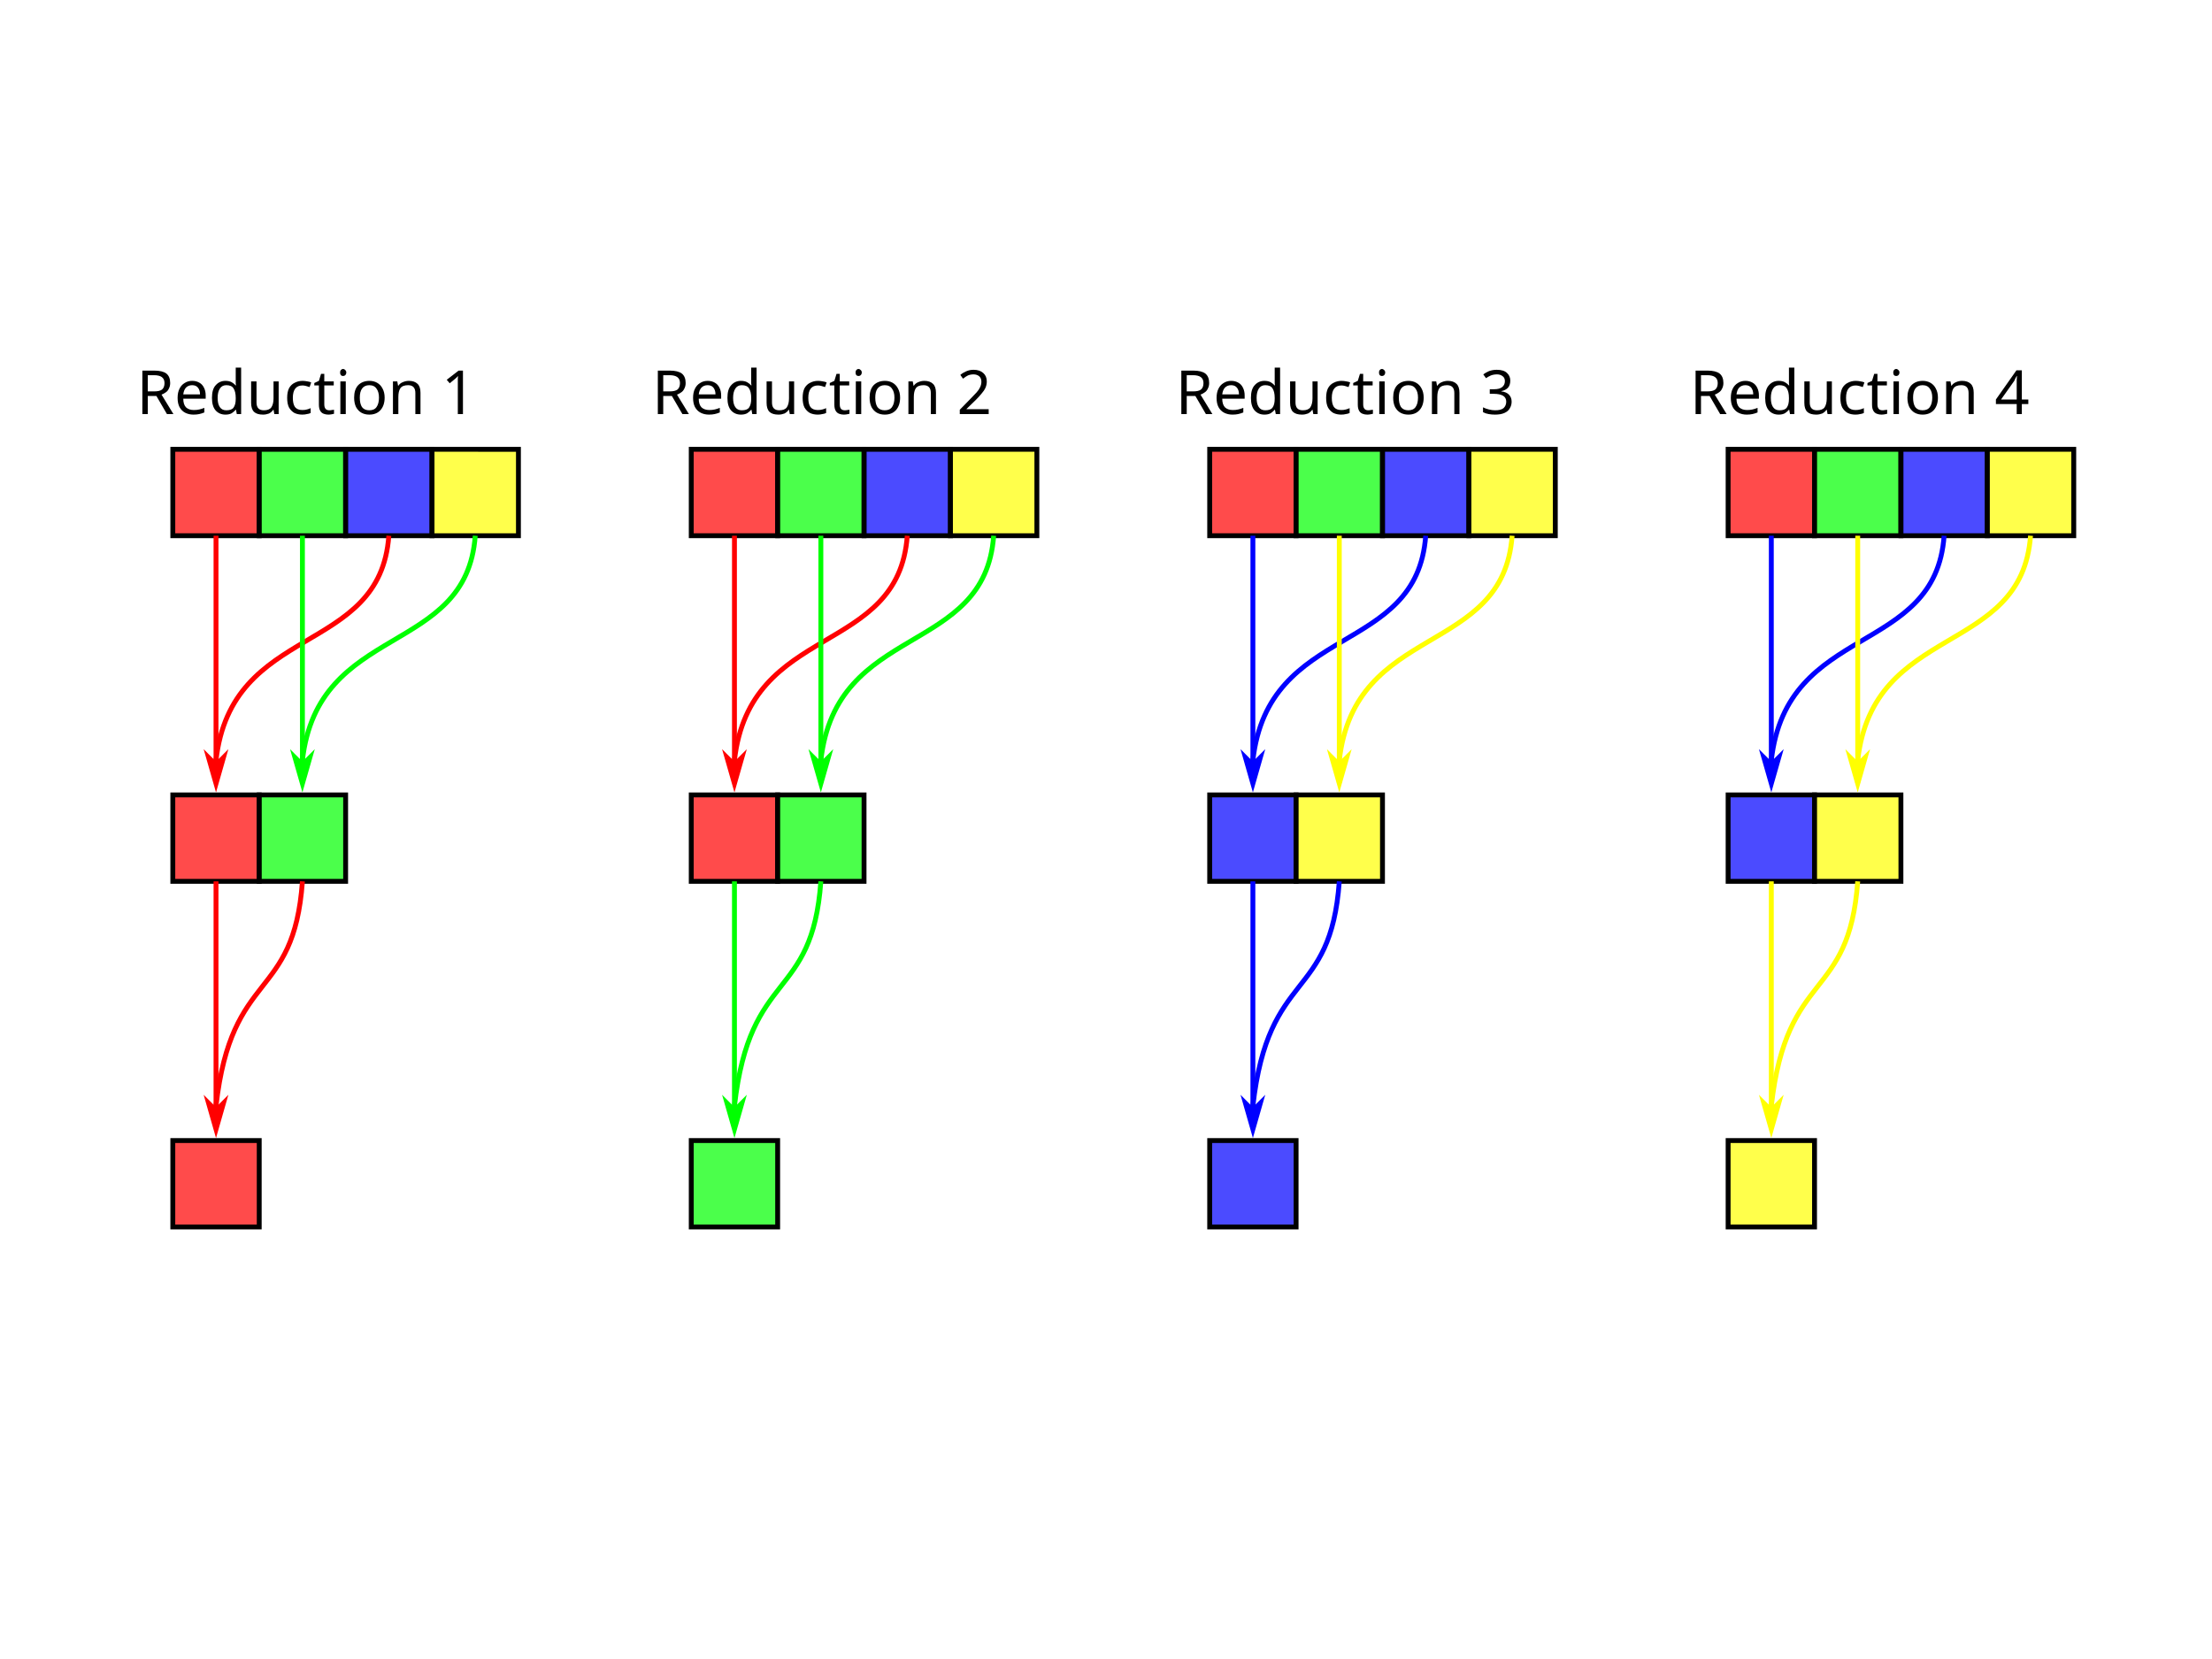
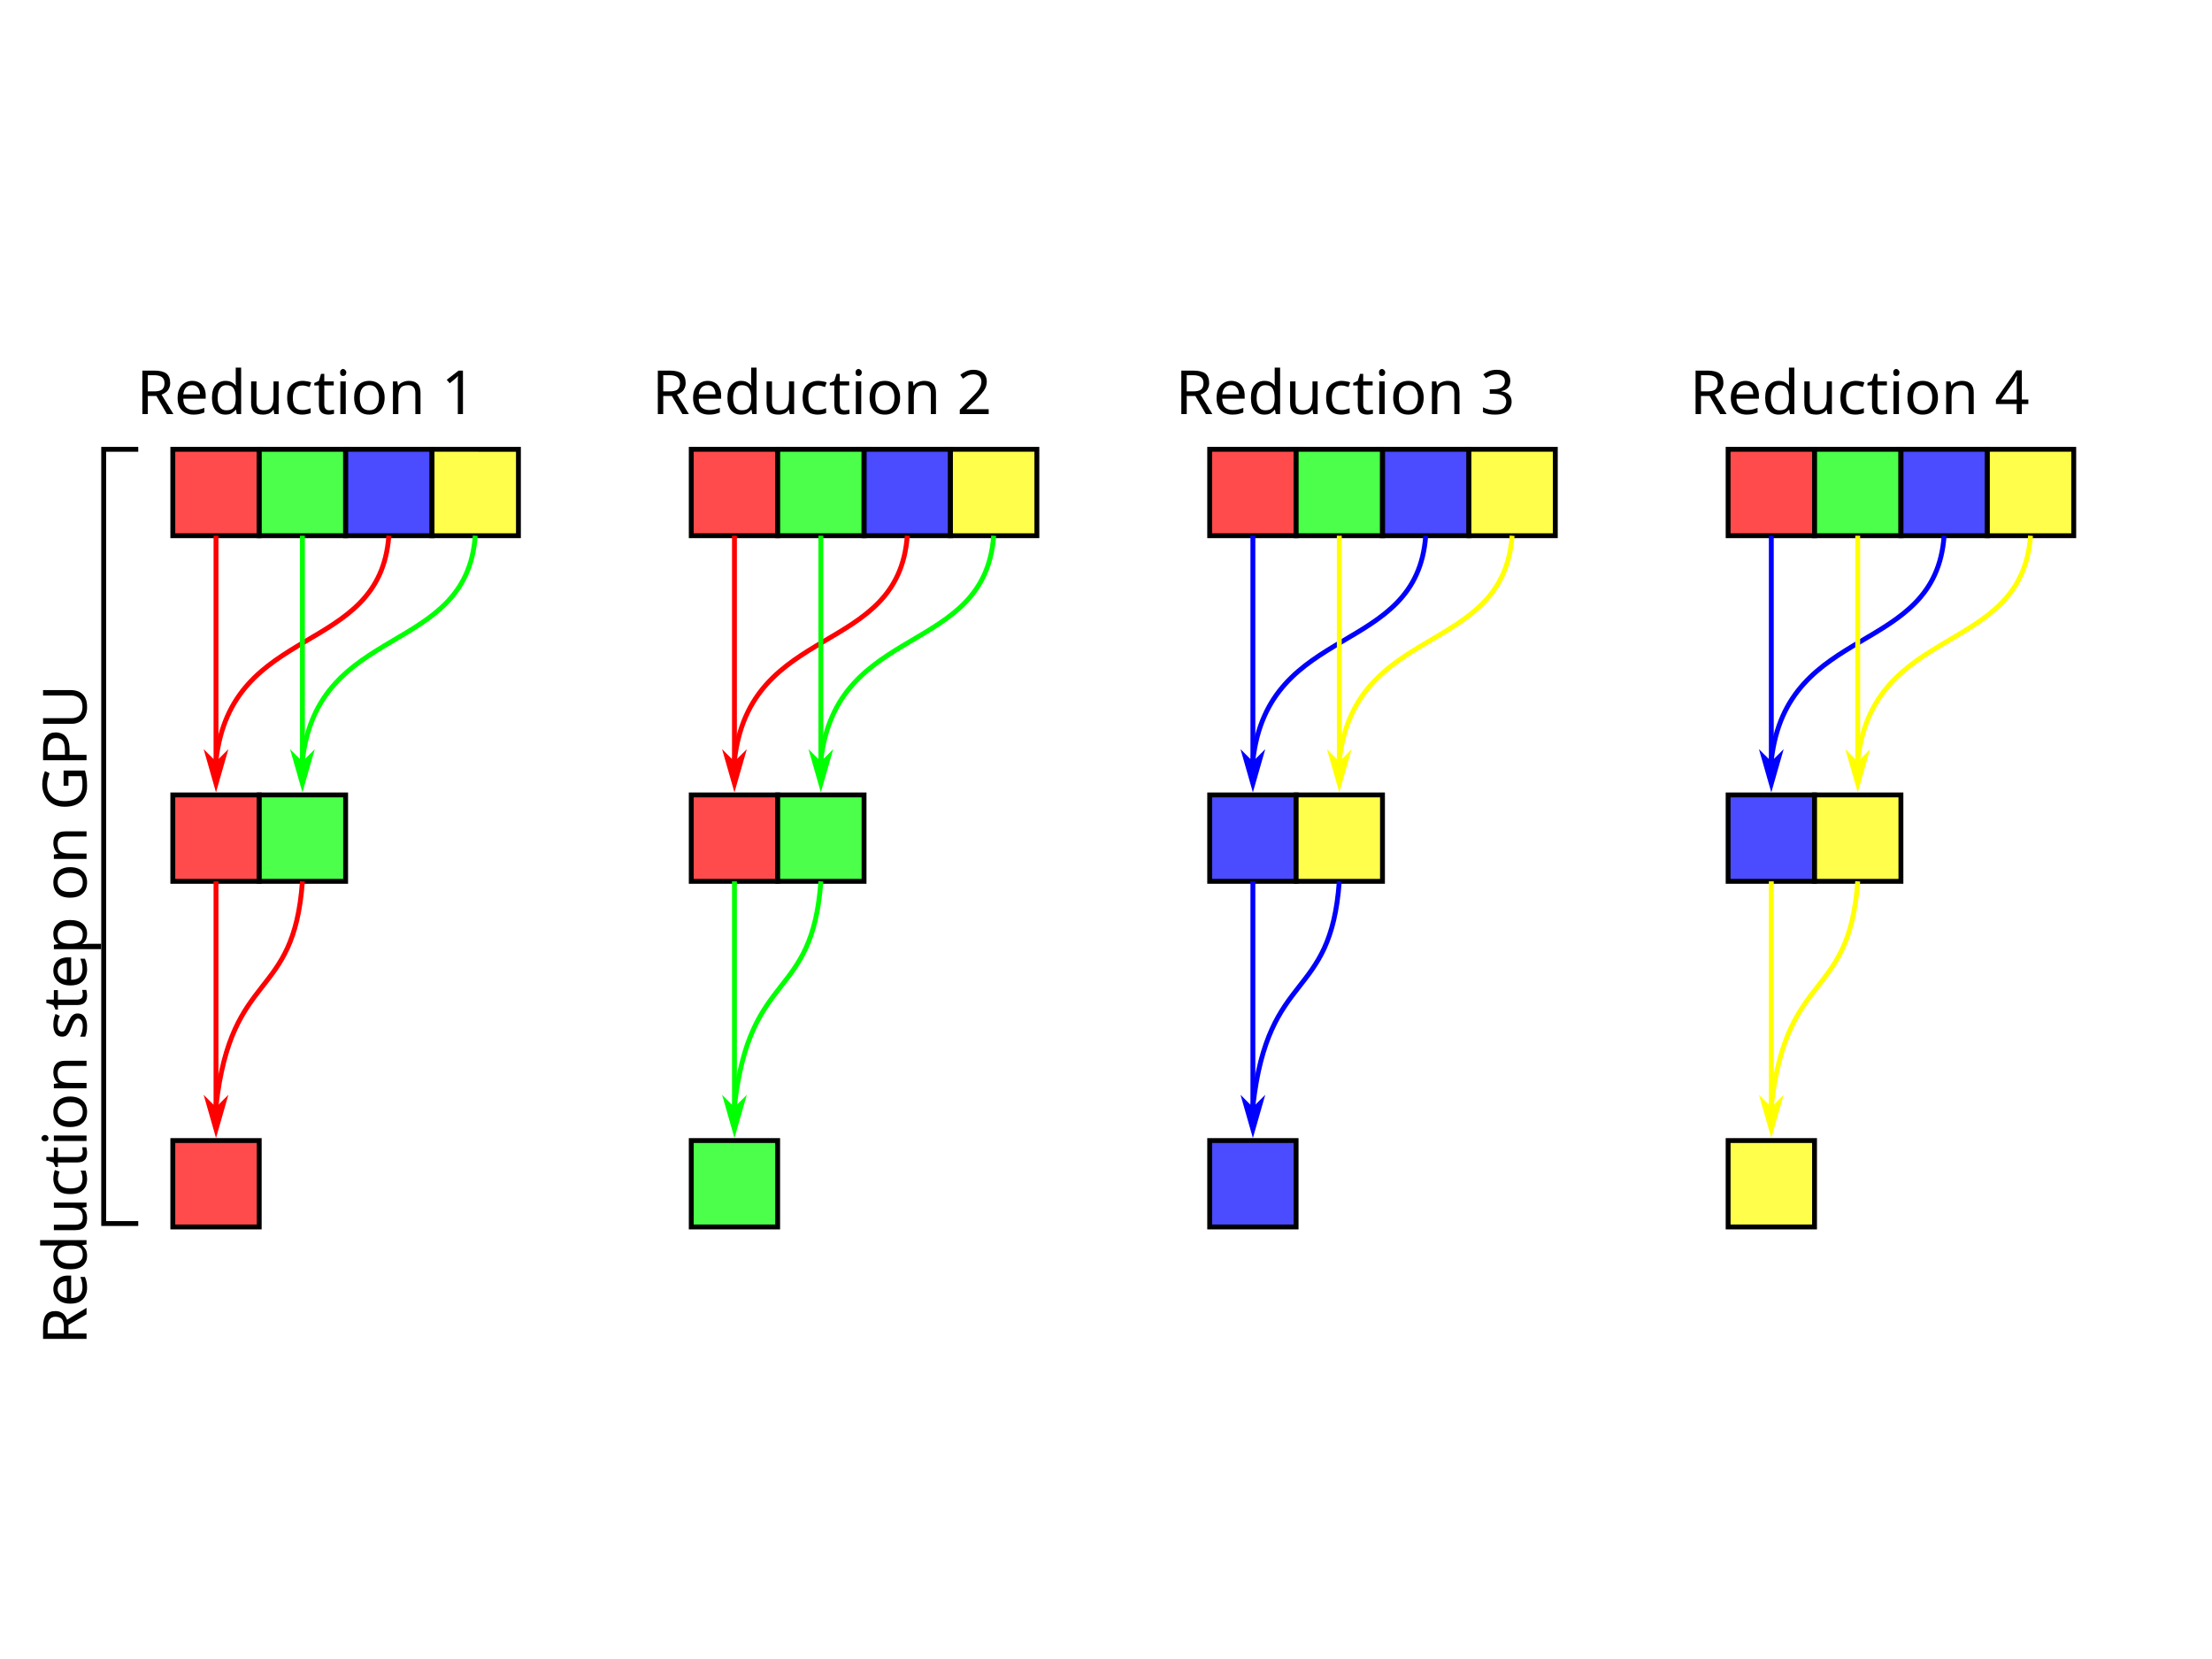
<svg xmlns="http://www.w3.org/2000/svg" width="453.543" height="340.157" id="svg2" version="1.0" viewBox="0 0 128 96">
  <defs id="defs4">
    <marker orient="auto" refY="0.0" refX="0.0" id="marker5900" style="overflow:visible;">
      <path id="path5902" d="M 0.0,0.0 L 5.0,-5.0 L -12.5,0.0 L 5.0,5.0 L 0.0,0.0 z " style="fill-rule:evenodd;stroke:#00ff00;stroke-width:1pt;stroke-opacity:1;fill:#00ff00;fill-opacity:1" transform="scale(0.4) rotate(180) translate(10,0)" />
    </marker>
    <marker orient="auto" refY="0.0" refX="0.0" id="marker5758" style="overflow:visible;">
      <path id="path5760" d="M 0.0,0.0 L 5.0,-5.0 L -12.5,0.0 L 5.0,5.0 L 0.0,0.0 z " style="fill-rule:evenodd;stroke:#ffff00;stroke-width:1pt;stroke-opacity:1;fill:#ffff00;fill-opacity:1" transform="scale(0.4) rotate(180) translate(10,0)" />
    </marker>
    <marker orient="auto" refY="0.0" refX="0.0" id="marker5628" style="overflow:visible;">
      <path id="path5630" d="M 0.0,0.0 L 5.0,-5.0 L -12.5,0.0 L 5.0,5.0 L 0.0,0.0 z " style="fill-rule:evenodd;stroke:#ffff00;stroke-width:1pt;stroke-opacity:1;fill:#ffff00;fill-opacity:1" transform="scale(0.4) rotate(180) translate(10,0)" />
    </marker>
    <marker orient="auto" refY="0.0" refX="0.0" id="marker5450" style="overflow:visible;">
      <path id="path5452" d="M 0.0,0.0 L 5.0,-5.0 L -12.5,0.0 L 5.0,5.0 L 0.0,0.0 z " style="fill-rule:evenodd;stroke:#0000ff;stroke-width:1pt;stroke-opacity:1;fill:#0000ff;fill-opacity:1" transform="scale(0.4) rotate(180) translate(10,0)" />
    </marker>
    <marker orient="auto" refY="0.0" refX="0.0" id="marker5332" style="overflow:visible;">
      <path id="path5334" d="M 0.0,0.0 L 5.0,-5.0 L -12.5,0.0 L 5.0,5.0 L 0.0,0.0 z " style="fill-rule:evenodd;stroke:#ffff00;stroke-width:1pt;stroke-opacity:1;fill:#ffff00;fill-opacity:1" transform="scale(0.4) rotate(180) translate(10,0)" />
    </marker>
    <marker style="overflow:visible;" id="marker5220" refX="0.0" refY="0.0" orient="auto">
      <path transform="scale(0.4) rotate(180) translate(10,0)" style="fill-rule:evenodd;stroke:#00ff00;stroke-width:1pt;stroke-opacity:1;fill:#00ff00;fill-opacity:1" d="M 0.0,0.0 L 5.0,-5.0 L -12.5,0.0 L 5.0,5.0 L 0.0,0.0 z " id="path5222" />
    </marker>
    <marker style="overflow:visible;" id="marker5102" refX="0.0" refY="0.0" orient="auto">
      <path transform="scale(0.4) rotate(180) translate(10,0)" style="fill-rule:evenodd;stroke:#ff0000;stroke-width:1pt;stroke-opacity:1;fill:#ff0000;fill-opacity:1" d="M 0.0,0.0 L 5.0,-5.0 L -12.5,0.0 L 5.0,5.0 L 0.0,0.0 z " id="path5104" />
    </marker>
    <marker orient="auto" refY="0.0" refX="0.0" id="marker4974" style="overflow:visible;">
      <path id="path4976" d="M 0.0,0.0 L 5.0,-5.0 L -12.5,0.0 L 5.0,5.0 L 0.0,0.0 z " style="fill-rule:evenodd;stroke:#ff0000;stroke-width:1pt;stroke-opacity:1;fill:#ff0000;fill-opacity:1" transform="scale(0.4) rotate(180) translate(10,0)" />
    </marker>
    <marker style="overflow:visible;" id="marker4868" refX="0.0" refY="0.0" orient="auto">
      <path transform="scale(0.4) rotate(180) translate(10,0)" style="fill-rule:evenodd;stroke:#0000ff;stroke-width:1pt;stroke-opacity:1;fill:#0000ff;fill-opacity:1" d="M 0.0,0.0 L 5.0,-5.0 L -12.5,0.0 L 5.0,5.0 L 0.0,0.0 z " id="path4870" />
    </marker>
    <marker style="overflow:visible;" id="marker4746" refX="0.0" refY="0.0" orient="auto">
      <path transform="scale(0.4) rotate(180) translate(10,0)" style="fill-rule:evenodd;stroke:#0000ff;stroke-width:1pt;stroke-opacity:1;fill:#0000ff;fill-opacity:1" d="M 0.0,0.0 L 5.0,-5.0 L -12.5,0.0 L 5.0,5.0 L 0.0,0.0 z " id="path4748" />
    </marker>
    <marker style="overflow:visible;" id="marker4528" refX="0.0" refY="0.0" orient="auto">
      <path transform="scale(0.4) rotate(180) translate(10,0)" style="fill-rule:evenodd;stroke:#00ff00;stroke-width:1pt;stroke-opacity:1;fill:#00ff00;fill-opacity:1" d="M 0.0,0.0 L 5.0,-5.0 L -12.5,0.0 L 5.0,5.0 L 0.0,0.0 z " id="path4530" />
    </marker>
    <marker orient="auto" refY="0.0" refX="0.0" id="marker4547" style="overflow:visible;">
      <path id="path4549" d="M 0.0,0.0 L 5.0,-5.0 L -12.5,0.0 L 5.0,5.0 L 0.0,0.0 z " style="fill-rule:evenodd;stroke:#ff0000;stroke-width:1pt;stroke-opacity:1;fill:#ff0000;fill-opacity:1" transform="scale(0.4) rotate(180) translate(10,0)" />
    </marker>
    <marker orient="auto" refY="0.0" refX="0.0" id="marker4541" style="overflow:visible;">
      <path id="path4543" d="M 0.0,0.0 L 5.0,-5.0 L -12.5,0.0 L 5.0,5.0 L 0.0,0.0 z " style="fill-rule:evenodd;stroke:#000000;stroke-width:1pt;stroke-opacity:1;fill:#000000;fill-opacity:1" transform="scale(0.4) rotate(180) translate(10,0)" />
    </marker>
    <marker orient="auto" refY="0.0" refX="0.0" id="Arrow1Mend" style="overflow:visible;">
      <path id="path4290" d="M 0.0,0.0 L 5.0,-5.0 L -12.5,0.0 L 5.0,5.0 L 0.0,0.0 z " style="fill-rule:evenodd;stroke:#000000;stroke-width:1pt;stroke-opacity:1;fill:#000000;fill-opacity:1" transform="scale(0.4) rotate(180) translate(10,0)" />
    </marker>
    <marker style="overflow:visible;" id="marker11602" refX="0.0" refY="0.0" orient="auto">
      <path transform="scale(0.6) rotate(180) translate(0,0)" d="M 8.719,4.034 L -2.207,0.016 L 8.719,-4.002 C 6.973,-1.63 6.983,1.616 8.719,4.034 z " style="fill-rule:evenodd;stroke-width:0.625;stroke-linejoin:round;stroke:#000000;stroke-opacity:1;fill:#000000;fill-opacity:1" id="path11604" />
    </marker>
    <marker orient="auto" refY="0" refX="0" id="Arrow1Mend-6" style="overflow:visible">
      <path id="path4290-3" d="M 0,0 5,-5 -12.5,0 5,5 0,0 Z" style="fill:#000000;fill-opacity:1;fill-rule:evenodd;stroke:#000000;stroke-width:1pt;stroke-opacity:1" transform="matrix(-0.4,0,0,-0.4,-4,0)" />
    </marker>
    <marker orient="auto" refY="0" refX="0" id="marker4547-7" style="overflow:visible">
      <path id="path4549-8" d="M 0,0 5,-5 -12.5,0 5,5 0,0 Z" style="fill:#000000;fill-opacity:1;fill-rule:evenodd;stroke:#000000;stroke-width:1pt;stroke-opacity:1" transform="matrix(-0.4,0,0,-0.4,-4,0)" />
    </marker>
    <marker orient="auto" refY="0" refX="0" id="marker4541-4" style="overflow:visible">
      <path id="path4543-3" d="M 0,0 5,-5 -12.5,0 5,5 0,0 Z" style="fill:#000000;fill-opacity:1;fill-rule:evenodd;stroke:#000000;stroke-width:1pt;stroke-opacity:1" transform="matrix(-0.4,0,0,-0.4,-4,0)" />
    </marker>
    <marker orient="auto" refY="0" refX="0" id="Arrow1Mend-8" style="overflow:visible">
      <path id="path4290-8" d="M 0,0 5,-5 -12.5,0 5,5 0,0 Z" style="fill:#000000;fill-opacity:1;fill-rule:evenodd;stroke:#000000;stroke-width:1pt;stroke-opacity:1" transform="matrix(-0.4,0,0,-0.4,-4,0)" />
    </marker>
    <marker orient="auto" refY="0" refX="0" id="Arrow1Mend-8-5" style="overflow:visible">
      <path id="path4290-8-3" d="M 0,0 5,-5 -12.5,0 5,5 0,0 Z" style="fill:#000000;fill-opacity:1;fill-rule:evenodd;stroke:#000000;stroke-width:1pt;stroke-opacity:1" transform="matrix(-0.4,0,0,-0.4,-4,0)" />
    </marker>
    <marker orient="auto" refY="0" refX="0" id="Arrow1Mend-8-5-5" style="overflow:visible">
      <path id="path4290-8-3-8" d="M 0,0 5,-5 -12.5,0 5,5 0,0 Z" style="fill:#000000;fill-opacity:1;fill-rule:evenodd;stroke:#000000;stroke-width:1pt;stroke-opacity:1" transform="matrix(-0.4,0,0,-0.4,-4,0)" />
    </marker>
  </defs>
  <g id="layer1" transform="translate(4.149475e-6,-698.0315)">
    <path style="opacity:1;fill:#ff0000;fill-opacity:0.706;stroke:#000000;stroke-width:0.999;stroke-miterlimit:4;stroke-dasharray:none;stroke-dashoffset:0;stroke-opacity:1" d="M 53.15 92.125 L 35.434 92.125 L 35.434 109.842 L 53.15 109.842 L 53.15 92.125 z " id="path4292" transform="matrix(0.2822222,0,0,0.2822222,-4.149475e-6,698.0315)" />
    <path style="opacity:1;fill:#00ff00;fill-opacity:0.706;stroke:#000000;stroke-width:0.999;stroke-miterlimit:4;stroke-dasharray:none;stroke-dashoffset:0;stroke-opacity:1" d="M 70.865 92.125 L 53.15 92.125 L 53.15 109.842 L 70.865 109.842 L 70.865 92.125 z " id="path4295" transform="matrix(0.2822222,0,0,0.2822222,-4.149475e-6,698.0315)" />
    <path style="opacity:1;fill:#0000ff;fill-opacity:0.706;stroke:#000000;stroke-width:0.999;stroke-miterlimit:4;stroke-dasharray:none;stroke-dashoffset:0;stroke-opacity:1" d="M 88.582 92.125 L 70.865 92.125 L 70.865 109.842 L 88.582 109.842 L 88.582 92.125 z " id="path4298" transform="matrix(0.2822222,0,0,0.2822222,-4.149475e-6,698.0315)" />
    <path style="opacity:1;fill:#ffff00;fill-opacity:0.706;stroke:#000000;stroke-width:0.999;stroke-miterlimit:4;stroke-dasharray:none;stroke-dashoffset:0;stroke-opacity:1" d="M 88.582 92.125 L 88.582 109.842 L 106.299 109.842 L 106.299 92.127 L 88.582 92.125 z " id="rect4239" transform="matrix(0.2822222,0,0,0.2822222,-4.149475e-6,698.0315)" />
    <path style="opacity:1;fill:#ff0000;fill-opacity:0.706;stroke:#000000;stroke-width:0.282;stroke-miterlimit:4;stroke-dasharray:none;stroke-dashoffset:0;stroke-opacity:1" d="m 45,724.031 -5,0 0,5 5,0 0,-5 z" id="path4292-9" />
    <path style="opacity:1;fill:#00ff00;fill-opacity:0.706;stroke:#000000;stroke-width:0.282;stroke-miterlimit:4;stroke-dasharray:none;stroke-dashoffset:0;stroke-opacity:1" d="m 50,724.031 -5,0 0,5 5,0 0,-5 z" id="path4295-6" />
    <path style="opacity:1;fill:#0000ff;fill-opacity:0.706;stroke:#000000;stroke-width:0.282;stroke-miterlimit:4;stroke-dasharray:none;stroke-dashoffset:0;stroke-opacity:1" d="m 55,724.031 -5,0 0,5 5,0 0,-5 z" id="path4298-6" />
    <path style="opacity:1;fill:#ffff00;fill-opacity:0.706;stroke:#000000;stroke-width:0.282;stroke-miterlimit:4;stroke-dasharray:none;stroke-dashoffset:0;stroke-opacity:1" d="m 55,724.031 0,5 5,0 0,-5 -5,-5.7e-4 z" id="rect4239-2" />
    <path style="opacity:1;fill:#ff0000;fill-opacity:0.706;stroke:#000000;stroke-width:0.282;stroke-miterlimit:4;stroke-dasharray:none;stroke-dashoffset:0;stroke-opacity:1" d="m 75,724.031 -5,0 0,5 5,0 0,-5 z" id="path4292-4" />
    <path style="opacity:1;fill:#00ff00;fill-opacity:0.706;stroke:#000000;stroke-width:0.282;stroke-miterlimit:4;stroke-dasharray:none;stroke-dashoffset:0;stroke-opacity:1" d="m 80,724.031 -5,0 0,5 5,0 0,-5 z" id="path4295-1" />
    <path style="opacity:1;fill:#0000ff;fill-opacity:0.706;stroke:#000000;stroke-width:0.282;stroke-miterlimit:4;stroke-dasharray:none;stroke-dashoffset:0;stroke-opacity:1" d="m 85,724.031 -5,0 0,5 5,0 0,-5 z" id="path4298-0" />
    <path style="opacity:1;fill:#ffff00;fill-opacity:0.706;stroke:#000000;stroke-width:0.282;stroke-miterlimit:4;stroke-dasharray:none;stroke-dashoffset:0;stroke-opacity:1" d="m 85,724.031 0,5 5,0 0,-5 -5,-5.7e-4 z" id="rect4239-6" />
    <path style="opacity:1;fill:#ff0000;fill-opacity:0.706;stroke:#000000;stroke-width:0.282;stroke-miterlimit:4;stroke-dasharray:none;stroke-dashoffset:0;stroke-opacity:1" d="m 105,724.031 -5,0 0,5 5,0 0,-5 z" id="path4292-9-0" />
    <path style="opacity:1;fill:#00ff00;fill-opacity:0.706;stroke:#000000;stroke-width:0.282;stroke-miterlimit:4;stroke-dasharray:none;stroke-dashoffset:0;stroke-opacity:1" d="m 109.999,724.031 -5,0 0,5 5,0 0,-5 z" id="path4295-6-5" />
    <path style="opacity:1;fill:#0000ff;fill-opacity:0.706;stroke:#000000;stroke-width:0.282;stroke-miterlimit:4;stroke-dasharray:none;stroke-dashoffset:0;stroke-opacity:1" d="m 115,724.031 -5,0 0,5 5,0 0,-5 z" id="path4298-6-1" />
    <path style="opacity:1;fill:#ffff00;fill-opacity:0.706;stroke:#000000;stroke-width:0.282;stroke-miterlimit:4;stroke-dasharray:none;stroke-dashoffset:0;stroke-opacity:1" d="m 115,724.031 0,5 5,0 0,-5 -5,-5.7e-4 z" id="rect4239-2-5" />
    <path style="opacity:1;fill:#ff0000;fill-opacity:0.706;stroke:#000000;stroke-width:0.282;stroke-miterlimit:4;stroke-dasharray:none;stroke-dashoffset:0;stroke-opacity:1" d="m 15,744.031 -5,0 0,5 5,0 0,-5 z" id="path4292-2" />
    <path style="opacity:1;fill:#00ff00;fill-opacity:0.706;stroke:#000000;stroke-width:0.282;stroke-miterlimit:4;stroke-dasharray:none;stroke-dashoffset:0;stroke-opacity:1" d="m 20,744.031 -5,0 0,5 5,0 0,-5 z" id="path4295-9" />
    <path style="opacity:1;fill:#ff0000;fill-opacity:0.706;stroke:#000000;stroke-width:0.282;stroke-miterlimit:4;stroke-dasharray:none;stroke-dashoffset:0;stroke-opacity:1" d="m 45,744.031 -5,0 0,5 5,0 0,-5 z" id="path4292-9-3" />
    <path style="opacity:1;fill:#00ff00;fill-opacity:0.706;stroke:#000000;stroke-width:0.282;stroke-miterlimit:4;stroke-dasharray:none;stroke-dashoffset:0;stroke-opacity:1" d="m 49.999,744.031 -5,0 0,5 5,0 0,-5 z" id="path4295-6-53" />
    <path style="opacity:1;fill:#0000ff;fill-opacity:0.706;stroke:#000000;stroke-width:0.282;stroke-miterlimit:4;stroke-dasharray:none;stroke-dashoffset:0;stroke-opacity:1" d="m 75,744.031 -5,0 0,5 5,0 0,-5 z" id="path4292-4-5" />
    <path style="opacity:1;fill:#ffff00;fill-opacity:0.706;stroke:#000000;stroke-width:0.282;stroke-miterlimit:4;stroke-dasharray:none;stroke-dashoffset:0;stroke-opacity:1" d="m 79.999,744.031 -5,0 0,5 5,0 0,-5 z" id="path4295-1-6" />
    <path style="opacity:1;fill:#0000ff;fill-opacity:0.706;stroke:#000000;stroke-width:0.282;stroke-miterlimit:4;stroke-dasharray:none;stroke-dashoffset:0;stroke-opacity:1" d="m 105,744.031 -5,0 0,5 5,0 0,-5 z" id="path4292-9-0-6" />
    <path style="opacity:1;fill:#ffff00;fill-opacity:0.706;stroke:#000000;stroke-width:0.282;stroke-miterlimit:4;stroke-dasharray:none;stroke-dashoffset:0;stroke-opacity:1" d="m 109.999,744.031 -5,0 0,5 5,0 0,-5 z" id="path4295-6-5-9" />
    <path style="opacity:1;fill:#ff0000;fill-opacity:0.706;stroke:#000000;stroke-width:0.282;stroke-miterlimit:4;stroke-dasharray:none;stroke-dashoffset:0;stroke-opacity:1" d="m 15,764.031 -5,0 0,5 5,0 0,-5 z" id="path4292-2-1" />
    <path style="opacity:1;fill:#00ff00;fill-opacity:0.706;stroke:#000000;stroke-width:0.282;stroke-miterlimit:4;stroke-dasharray:none;stroke-dashoffset:0;stroke-opacity:1" d="m 45,764.031 -5,0 0,5 5,0 0,-5 z" id="path4292-9-3-3" />
    <path style="opacity:1;fill:#0000ff;fill-opacity:0.706;stroke:#000000;stroke-width:0.282;stroke-miterlimit:4;stroke-dasharray:none;stroke-dashoffset:0;stroke-opacity:1" d="m 75,764.031 -5,0 0,5 5,0 0,-5 z" id="path4292-4-5-1" />
    <path style="opacity:1;fill:#ffff00;fill-opacity:0.706;stroke:#000000;stroke-width:0.282;stroke-miterlimit:4;stroke-dasharray:none;stroke-dashoffset:0;stroke-opacity:1" d="m 105,764.031 -5,0 0,5 5,0 0,-5 z" id="path4292-9-0-6-0" />
    <text xml:space="preserve" style="font-style:normal;font-variant:normal;font-weight:normal;font-stretch:normal;font-size:3.528px;line-height:125%;font-family:'Accanthis ADF Std';-inkscape-font-specification:'Accanthis ADF Std, Normal';text-align:center;letter-spacing:0px;word-spacing:0px;writing-mode:lr-tb;text-anchor:middle;fill:#000000;fill-opacity:1;stroke:none;stroke-width:1px;stroke-linecap:butt;stroke-linejoin:miter;stroke-opacity:1" x="20.019" y="721.996" id="text4456">
      <tspan id="tspan4458" x="20.019" y="721.996">Reduction 1</tspan>
    </text>
    <text xml:space="preserve" style="font-style:normal;font-variant:normal;font-weight:normal;font-stretch:normal;font-size:3.528px;line-height:125%;font-family:'Accanthis ADF Std';-inkscape-font-specification:'Accanthis ADF Std, Normal';text-align:center;letter-spacing:0px;word-spacing:0px;writing-mode:lr-tb;text-anchor:middle;fill:#000000;fill-opacity:1;stroke:none;stroke-width:1px;stroke-linecap:butt;stroke-linejoin:miter;stroke-opacity:1" x="49.845" y="721.996" id="text4456-4">
      <tspan id="tspan4458-8" x="49.845" y="721.996">Reduction 2</tspan>
    </text>
    <text xml:space="preserve" style="font-style:normal;font-variant:normal;font-weight:normal;font-stretch:normal;font-size:3.528px;line-height:125%;font-family:'Accanthis ADF Std';-inkscape-font-specification:'Accanthis ADF Std, Normal';text-align:center;letter-spacing:0px;word-spacing:0px;writing-mode:lr-tb;text-anchor:middle;fill:#000000;fill-opacity:1;stroke:none;stroke-width:1px;stroke-linecap:butt;stroke-linejoin:miter;stroke-opacity:1" x="80.139" y="721.996" id="text4456-5">
      <tspan id="tspan4458-3" x="80.139" y="721.996">Reduction 3</tspan>
    </text>
    <text xml:space="preserve" style="font-style:normal;font-variant:normal;font-weight:normal;font-stretch:normal;font-size:3.528px;line-height:125%;font-family:'Accanthis ADF Std';-inkscape-font-specification:'Accanthis ADF Std, Normal';text-align:center;letter-spacing:0px;word-spacing:0px;writing-mode:lr-tb;text-anchor:middle;fill:#000000;fill-opacity:1;stroke:none;stroke-width:1px;stroke-linecap:butt;stroke-linejoin:miter;stroke-opacity:1" x="109.897" y="721.996" id="text4456-9">
      <tspan id="tspan4458-5" x="109.897" y="721.996">Reduction 4</tspan>
    </text>
    <path style="fill:none;fill-rule:evenodd;stroke:#ff0000;stroke-width:0.282;stroke-linecap:butt;stroke-linejoin:miter;stroke-miterlimit:4;stroke-dasharray:none;stroke-opacity:1;marker-end:url(#marker4547)" d="m 12.5,729.032 0,14.3" id="path4502" />
    <path style="fill:none;fill-rule:evenodd;stroke:#ff0000;stroke-width:0.282px;stroke-linecap:butt;stroke-linejoin:miter;stroke-opacity:1" d="m 22.5,729.032 c -0.5,7 -9.099,5 -10,13" id="path4504" />
    <path style="fill:none;fill-rule:evenodd;stroke:#00ff00;stroke-width:0.282px;stroke-linecap:butt;stroke-linejoin:miter;stroke-opacity:1;marker-end:url(#marker4528)" d="m 17.5,729.032 0,14.3" id="path4506" />
    <path id="path4736" d="m 27.5,729.032 c -0.5,7 -9.099,5 -10,13" style="fill:none;fill-rule:evenodd;stroke:#00ff00;stroke-width:0.282px;stroke-linecap:butt;stroke-linejoin:miter;stroke-opacity:1" />
    <path id="path4738" d="m 42.5,729.032 0,14.3" style="fill:none;fill-rule:evenodd;stroke:#ff0000;stroke-width:0.282;stroke-linecap:butt;stroke-linejoin:miter;stroke-miterlimit:4;stroke-dasharray:none;stroke-opacity:1;marker-end:url(#marker4974)" />
    <path id="path4740" d="m 52.5,729.032 c -0.5,7 -9.099,5 -10,13" style="fill:none;fill-rule:evenodd;stroke:#ff0000;stroke-width:0.282px;stroke-linecap:butt;stroke-linejoin:miter;stroke-opacity:1" />
    <path id="path4742" d="m 47.5,729.032 0,14.3" style="fill:none;fill-rule:evenodd;stroke:#00ff00;stroke-width:0.282px;stroke-linecap:butt;stroke-linejoin:miter;stroke-opacity:1;marker-end:url(#marker5900)" />
    <path style="fill:none;fill-rule:evenodd;stroke:#00ff00;stroke-width:0.282px;stroke-linecap:butt;stroke-linejoin:miter;stroke-opacity:1" d="m 57.5,729.032 c -0.5,7 -9.099,5 -10,13" id="path4744" />
    <path id="path4852" d="m 72.5,729.032 0,14.3" style="fill:none;fill-rule:evenodd;stroke:#0000ff;stroke-width:0.282;stroke-linecap:butt;stroke-linejoin:miter;stroke-miterlimit:4;stroke-dasharray:none;stroke-opacity:1;marker-end:url(#marker4868)" />
    <path id="path4854" d="m 82.5,729.032 c -0.5,7 -9.099,5 -10,13" style="fill:none;fill-rule:evenodd;stroke:#0000ff;stroke-width:0.282px;stroke-linecap:butt;stroke-linejoin:miter;stroke-opacity:1" />
    <path id="path4856" d="m 77.5,729.032 0,14.3" style="fill:none;fill-rule:evenodd;stroke:#ffff00;stroke-width:0.282px;stroke-linecap:butt;stroke-linejoin:miter;stroke-opacity:1;marker-end:url(#marker5758)" />
    <path style="fill:none;fill-rule:evenodd;stroke:#ffff00;stroke-width:0.282px;stroke-linecap:butt;stroke-linejoin:miter;stroke-opacity:1" d="m 87.5,729.032 c -0.5,7 -9.099,5 -10,13" id="path4858" />
    <path style="fill:none;fill-rule:evenodd;stroke:#0000ff;stroke-width:0.282;stroke-linecap:butt;stroke-linejoin:miter;stroke-miterlimit:4;stroke-dasharray:none;stroke-opacity:1;marker-end:url(#marker4746)" d="m 102.499,729.032 0,14.3" id="path4860" />
    <path style="fill:none;fill-rule:evenodd;stroke:#0000ff;stroke-width:0.282px;stroke-linecap:butt;stroke-linejoin:miter;stroke-opacity:1" d="m 112.499,729.032 c -0.5,7 -9.099,5 -10,13" id="path4862" />
    <path style="fill:none;fill-rule:evenodd;stroke:#ffff00;stroke-width:0.282px;stroke-linecap:butt;stroke-linejoin:miter;stroke-opacity:1;marker-end:url(#marker5628)" d="m 107.499,729.032 0,14.3" id="path4864" />
    <path id="path4866" d="m 117.499,729.032 c -0.5,7 -9.099,5 -10,13" style="fill:none;fill-rule:evenodd;stroke:#ffff00;stroke-width:0.282px;stroke-linecap:butt;stroke-linejoin:miter;stroke-opacity:1" />
    <path id="path5086" d="m 12.5,749.032 0,14.3" style="fill:none;fill-rule:evenodd;stroke:#ff0000;stroke-width:0.282;stroke-linecap:butt;stroke-linejoin:miter;stroke-miterlimit:4;stroke-dasharray:none;stroke-opacity:1;marker-end:url(#marker5102)" />
    <path id="path5088" d="m 17.5,749.032 c -0.5,7 -4.099,5 -5,13" style="fill:none;fill-rule:evenodd;stroke:#ff0000;stroke-width:0.282;stroke-linecap:butt;stroke-linejoin:miter;stroke-opacity:1;stroke-miterlimit:4;stroke-dasharray:none" />
    <path style="fill:none;fill-rule:evenodd;stroke:#00ff00;stroke-width:0.282;stroke-linecap:butt;stroke-linejoin:miter;stroke-miterlimit:4;stroke-dasharray:none;stroke-opacity:1;marker-end:url(#marker5220)" d="m 42.5,749.032 0,14.3" id="path5090" />
    <path style="fill:none;fill-rule:evenodd;stroke:#00ff00;stroke-width:0.282px;stroke-linecap:butt;stroke-linejoin:miter;stroke-opacity:1" d="m 47.5,749.032 c -0.5,7 -4.099,5 -5,13" id="path5092" />
    <path style="fill:none;fill-rule:evenodd;stroke:#0000ff;stroke-width:0.282;stroke-linecap:butt;stroke-linejoin:miter;stroke-miterlimit:4;stroke-dasharray:none;stroke-opacity:1;marker-end:url(#marker5450)" d="m 72.5,749.032 0,14.3" id="path5094" />
    <path style="fill:none;fill-rule:evenodd;stroke:#0000ff;stroke-width:0.282px;stroke-linecap:butt;stroke-linejoin:miter;stroke-opacity:1" d="m 77.5,749.032 c -0.5,7 -4.099,5 -5,13" id="path5096" />
    <path id="path5098" d="m 102.499,749.032 0,14.3" style="fill:none;fill-rule:evenodd;stroke:#ffff00;stroke-width:0.282;stroke-linecap:butt;stroke-linejoin:miter;stroke-miterlimit:4;stroke-dasharray:none;stroke-opacity:1;marker-end:url(#marker5332)" />
    <path id="path5100" d="m 107.499,749.032 c -0.5,7 -4.099,5 -5,13" style="fill:none;fill-rule:evenodd;stroke:#ffff00;stroke-width:0.282px;stroke-linecap:butt;stroke-linejoin:miter;stroke-opacity:1" />
+     <g style="font-style:normal;font-weight:normal;font-size:11.289px;line-height:125%;font-family:sans-serif;letter-spacing:0px;word-spacing:0px;fill:#000000;fill-opacity:1;stroke:none;stroke-width:1px;stroke-linecap:butt;stroke-linejoin:miter;stroke-opacity:1" id="text4362">
+       <path style="fill:none;fill-rule:evenodd;stroke:#000000;stroke-width:0.282px;stroke-linecap:butt;stroke-linejoin:miter;stroke-opacity:1" d="m 8,724.032 -2,0 0,44.8 2,0" id="path4374" />
+       <text xml:space="preserve" style="font-style:normal;font-weight:normal;font-size:11.289px;line-height:125%;font-family:sans-serif;letter-spacing:0px;word-spacing:0px;fill:#000000;fill-opacity:1;stroke:none;stroke-width:1px;stroke-linecap:butt;stroke-linejoin:miter;stroke-opacity:1" x="-746.479" y="5.009" id="text4376" transform="matrix(0,-1,1,0,0,0)">
+         <tspan id="tspan4378" x="-746.479" y="5.009" style="font-style:normal;font-variant:normal;font-weight:normal;font-stretch:normal;font-size:3.528px;line-height:125%;font-family:'Accanthis ADF Std';-inkscape-font-specification:'Accanthis ADF Std, Normal';text-align:center;writing-mode:lr-tb;text-anchor:middle">Reduction step on GPU</tspan>
+       </text>
+     </g>
  </g>
</svg>
